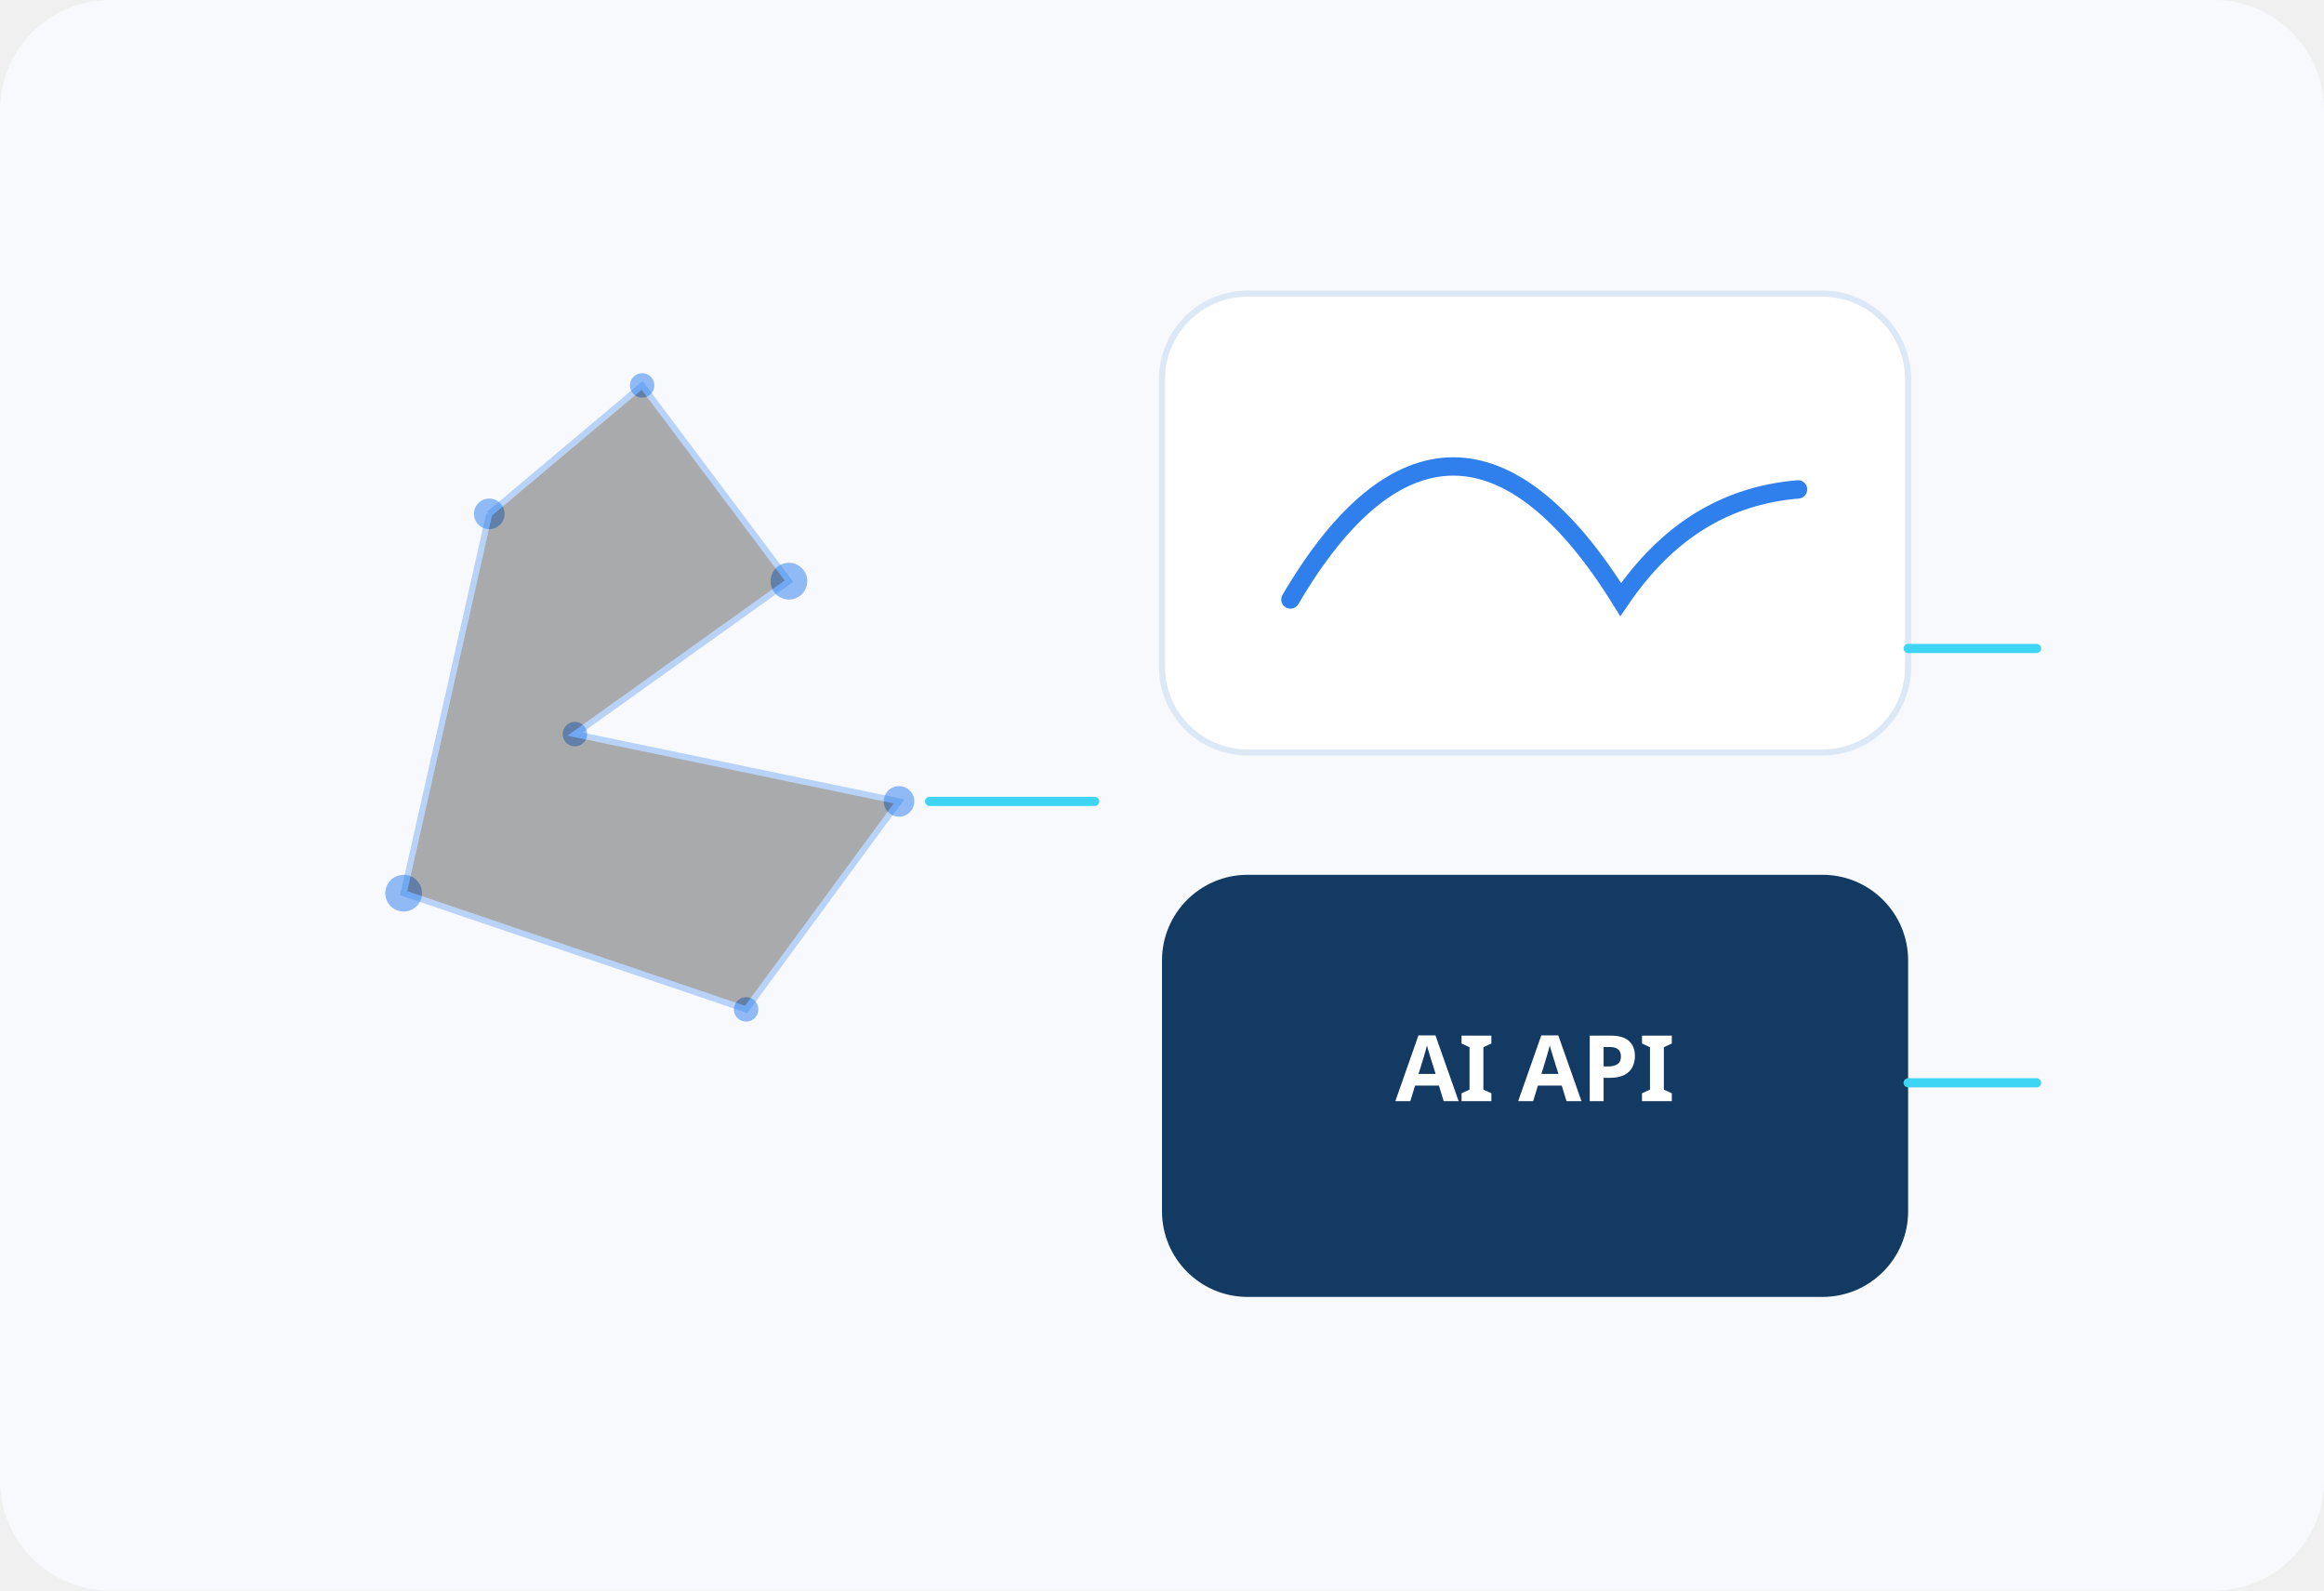
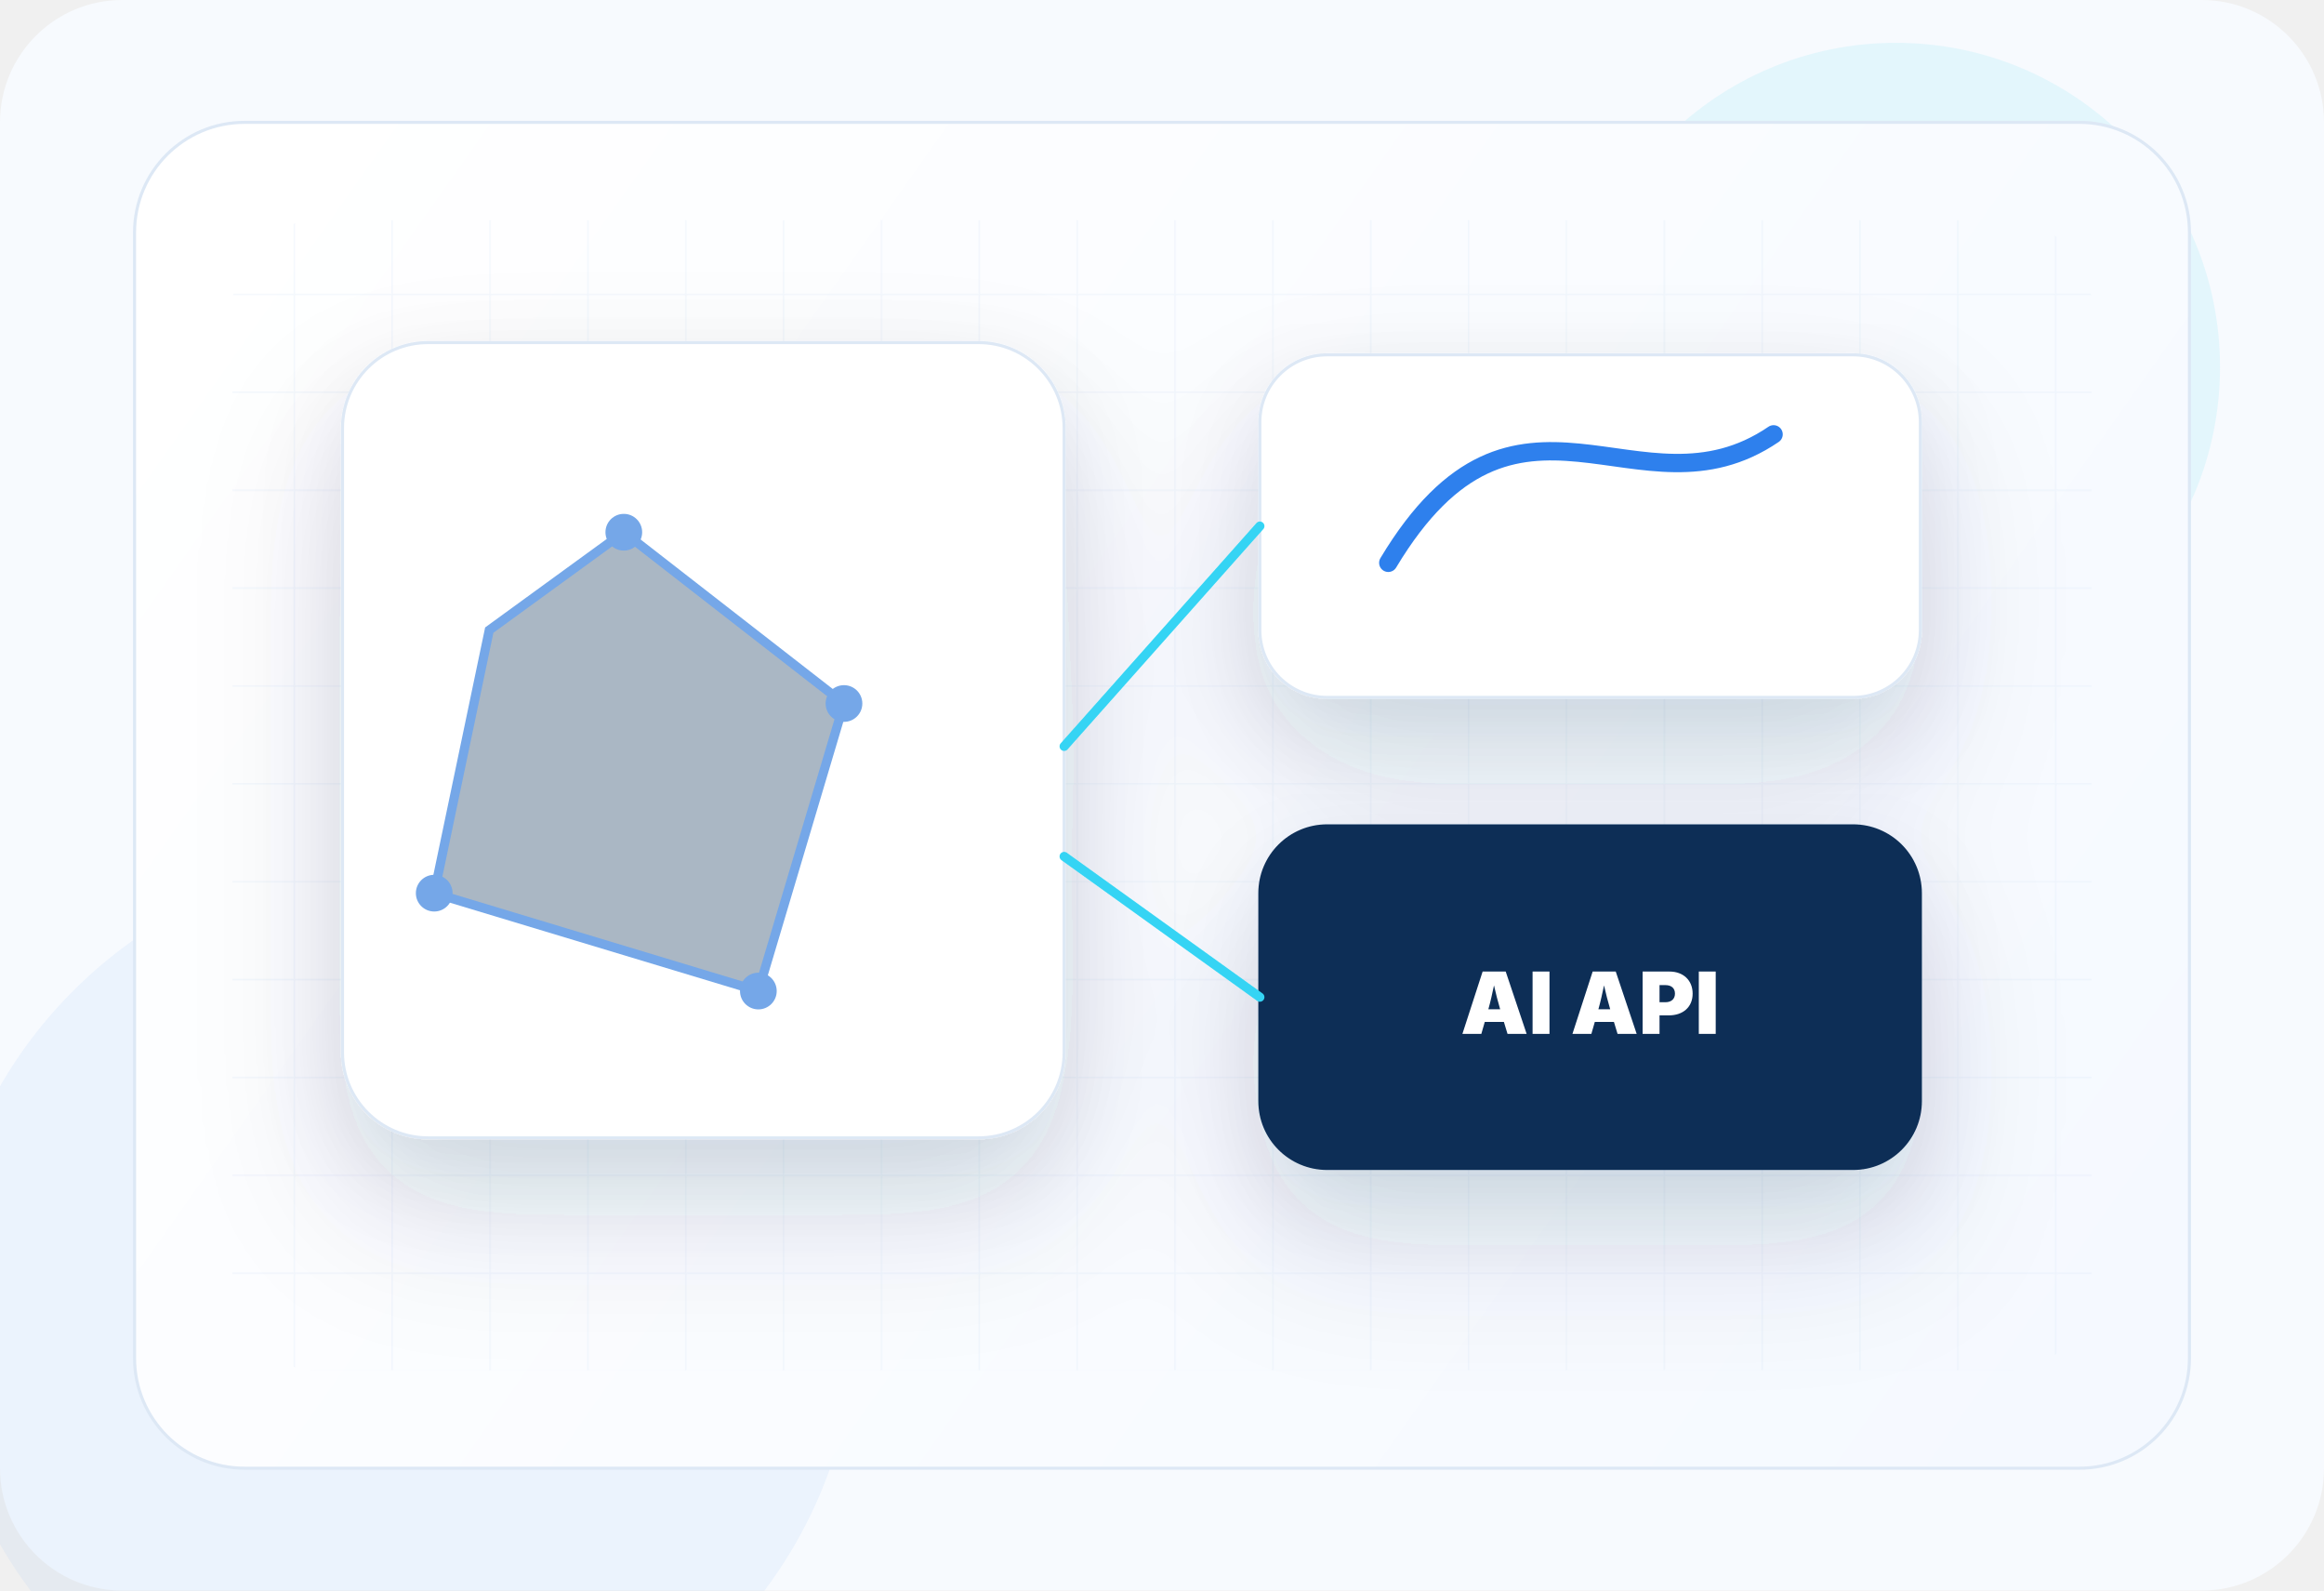
- <svg xmlns="http://www.w3.org/2000/svg" width="760" height="520" viewBox="0 0 760 520" role="img" aria-labelledby="title desc">
-   <rect width="760" height="520" rx="36" fill="#F7F9FC" />
-   <g fill="#2F80ED" opacity=".52">
-     <circle cx="160" cy="168" r="5" />
-     <circle cx="210" cy="126" r="4" />
-     <circle cx="258" cy="190" r="6" />
-     <circle cx="188" cy="240" r="4" />
-     <circle cx="294" cy="262" r="5" />
-     <circle cx="132" cy="292" r="6" />
-     <circle cx="244" cy="330" r="4" />
-   </g>
-   <g stroke="#2F80ED" stroke-width="2" opacity=".32">
-     <path d="M160 168 210 126 258 190 188 240 294 262 244 330 132 292 160 168" />
-   </g>
-   <rect x="380" y="96" width="244" height="150" rx="28" fill="#fff" stroke="#DCE8F5" stroke-width="2" />
-   <path d="M422 196c34-58 72-58 108 0 15-22 34-34 58-36" fill="none" stroke="#2F80ED" stroke-width="6" stroke-linecap="round" />
-   <rect x="380" y="286" width="244" height="138" rx="28" fill="#133A63" />
-   <text x="502" y="360" text-anchor="middle" font-family="Manrope,sans-serif" font-size="30" font-weight="900" fill="#fff">AI API</text>
-   <g stroke="#3DD5F3" stroke-width="3" stroke-linecap="round">
-     <path d="M304 262h54" />
-     <path d="M624 212h42" />
-     <path d="M624 354h42" />
+ <svg xmlns="http://www.w3.org/2000/svg" width="760" height="520" viewBox="0 0 760 520" role="img" aria-labelledby="technology-title technology-desc">
+   <defs>
+     <linearGradient id="technology-blue" x1="96" y1="70" x2="660" y2="456" gradientUnits="userSpaceOnUse">
+       <stop offset="0" stop-color="#0B2D57" />
+       <stop offset=".58" stop-color="#1F6FE5" />
+       <stop offset="1" stop-color="#34D4F4" />
+     </linearGradient>
+     <linearGradient id="technology-surface" x1="80" y1="48" x2="680" y2="472" gradientUnits="userSpaceOnUse">
+       <stop offset="0" stop-color="#FFFFFF" />
+       <stop offset="1" stop-color="#F5F9FF" />
+     </linearGradient>
+     <filter id="technology-shadow" x="-20%" y="-20%" width="140%" height="150%">
+       <feDropShadow dx="0" dy="24" stdDeviation="24" flood-color="#0B2D57" flood-opacity=".12" />
+     </filter>
+     <filter id="technology-soft" x="-20%" y="-20%" width="140%" height="150%">
+       <feDropShadow dx="0" dy="12" stdDeviation="14" flood-color="#0B2D57" flood-opacity=".08" />
+     </filter>
+     <pattern id="technology-grid" width="32" height="32" patternUnits="userSpaceOnUse">
+       <path d="M32 0H0v32" fill="none" stroke="#D7E5F5" stroke-width="1" opacity=".55" />
+     </pattern>
+   </defs>
+   <rect width="760" height="520" rx="40" fill="#F7FAFE" />
+   <circle cx="620" cy="120" r="106" fill="#78E0F2" opacity=".16" />
+   <circle cx="130" cy="430" r="150" fill="#2F80ED" opacity=".06" />
+   <rect x="44" y="40" width="672" height="440" rx="36" fill="url(#technology-surface)" stroke="#DDE8F5" />
+   <rect x="76" y="72" width="608" height="376" rx="28" fill="url(#technology-grid)" opacity=".45" />
+   <g filter="url(#technology-shadow)">
+     <rect x="112" y="112" width="236" height="260" rx="28" fill="#FFFFFF" stroke="#DDE8F5" filter="url(#technology-soft)" />
+     <path d="M204 174l72 56-28 94-106-32 18-86z" fill="#AAB7C4" stroke="#74A7E8" stroke-width="3" />
+     <circle cx="204" cy="174" r="6" fill="#74A7E8" />
+     <circle cx="276" cy="230" r="6" fill="#74A7E8" />
+     <circle cx="248" cy="324" r="6" fill="#74A7E8" />
+     <circle cx="142" cy="292" r="6" fill="#74A7E8" />
+     <rect x="412" y="116" width="216" height="112" rx="22" fill="#FFFFFF" stroke="#DDE8F5" filter="url(#technology-soft)" />
+     <path d="M454 184c42-70 82-12 126-42" fill="none" stroke="#2F80ED" stroke-width="6" stroke-linecap="round" />
+     <rect x="412" y="270" width="216" height="112" rx="22" fill="#0B2D57" stroke="#0B2D57" filter="url(#technology-soft)" />
+     <text x="520" y="338" text-anchor="middle" font-family="Manrope, Inter, sans-serif" font-size="28" font-weight="900" fill="#fff">AI API</text>
+     <path d="M348 244L412 172" stroke="#34D4F4" stroke-width="3" stroke-linecap="round" />
+     <path d="M348 280L412 326" stroke="#34D4F4" stroke-width="3" stroke-linecap="round" />
  </g>
</svg>
